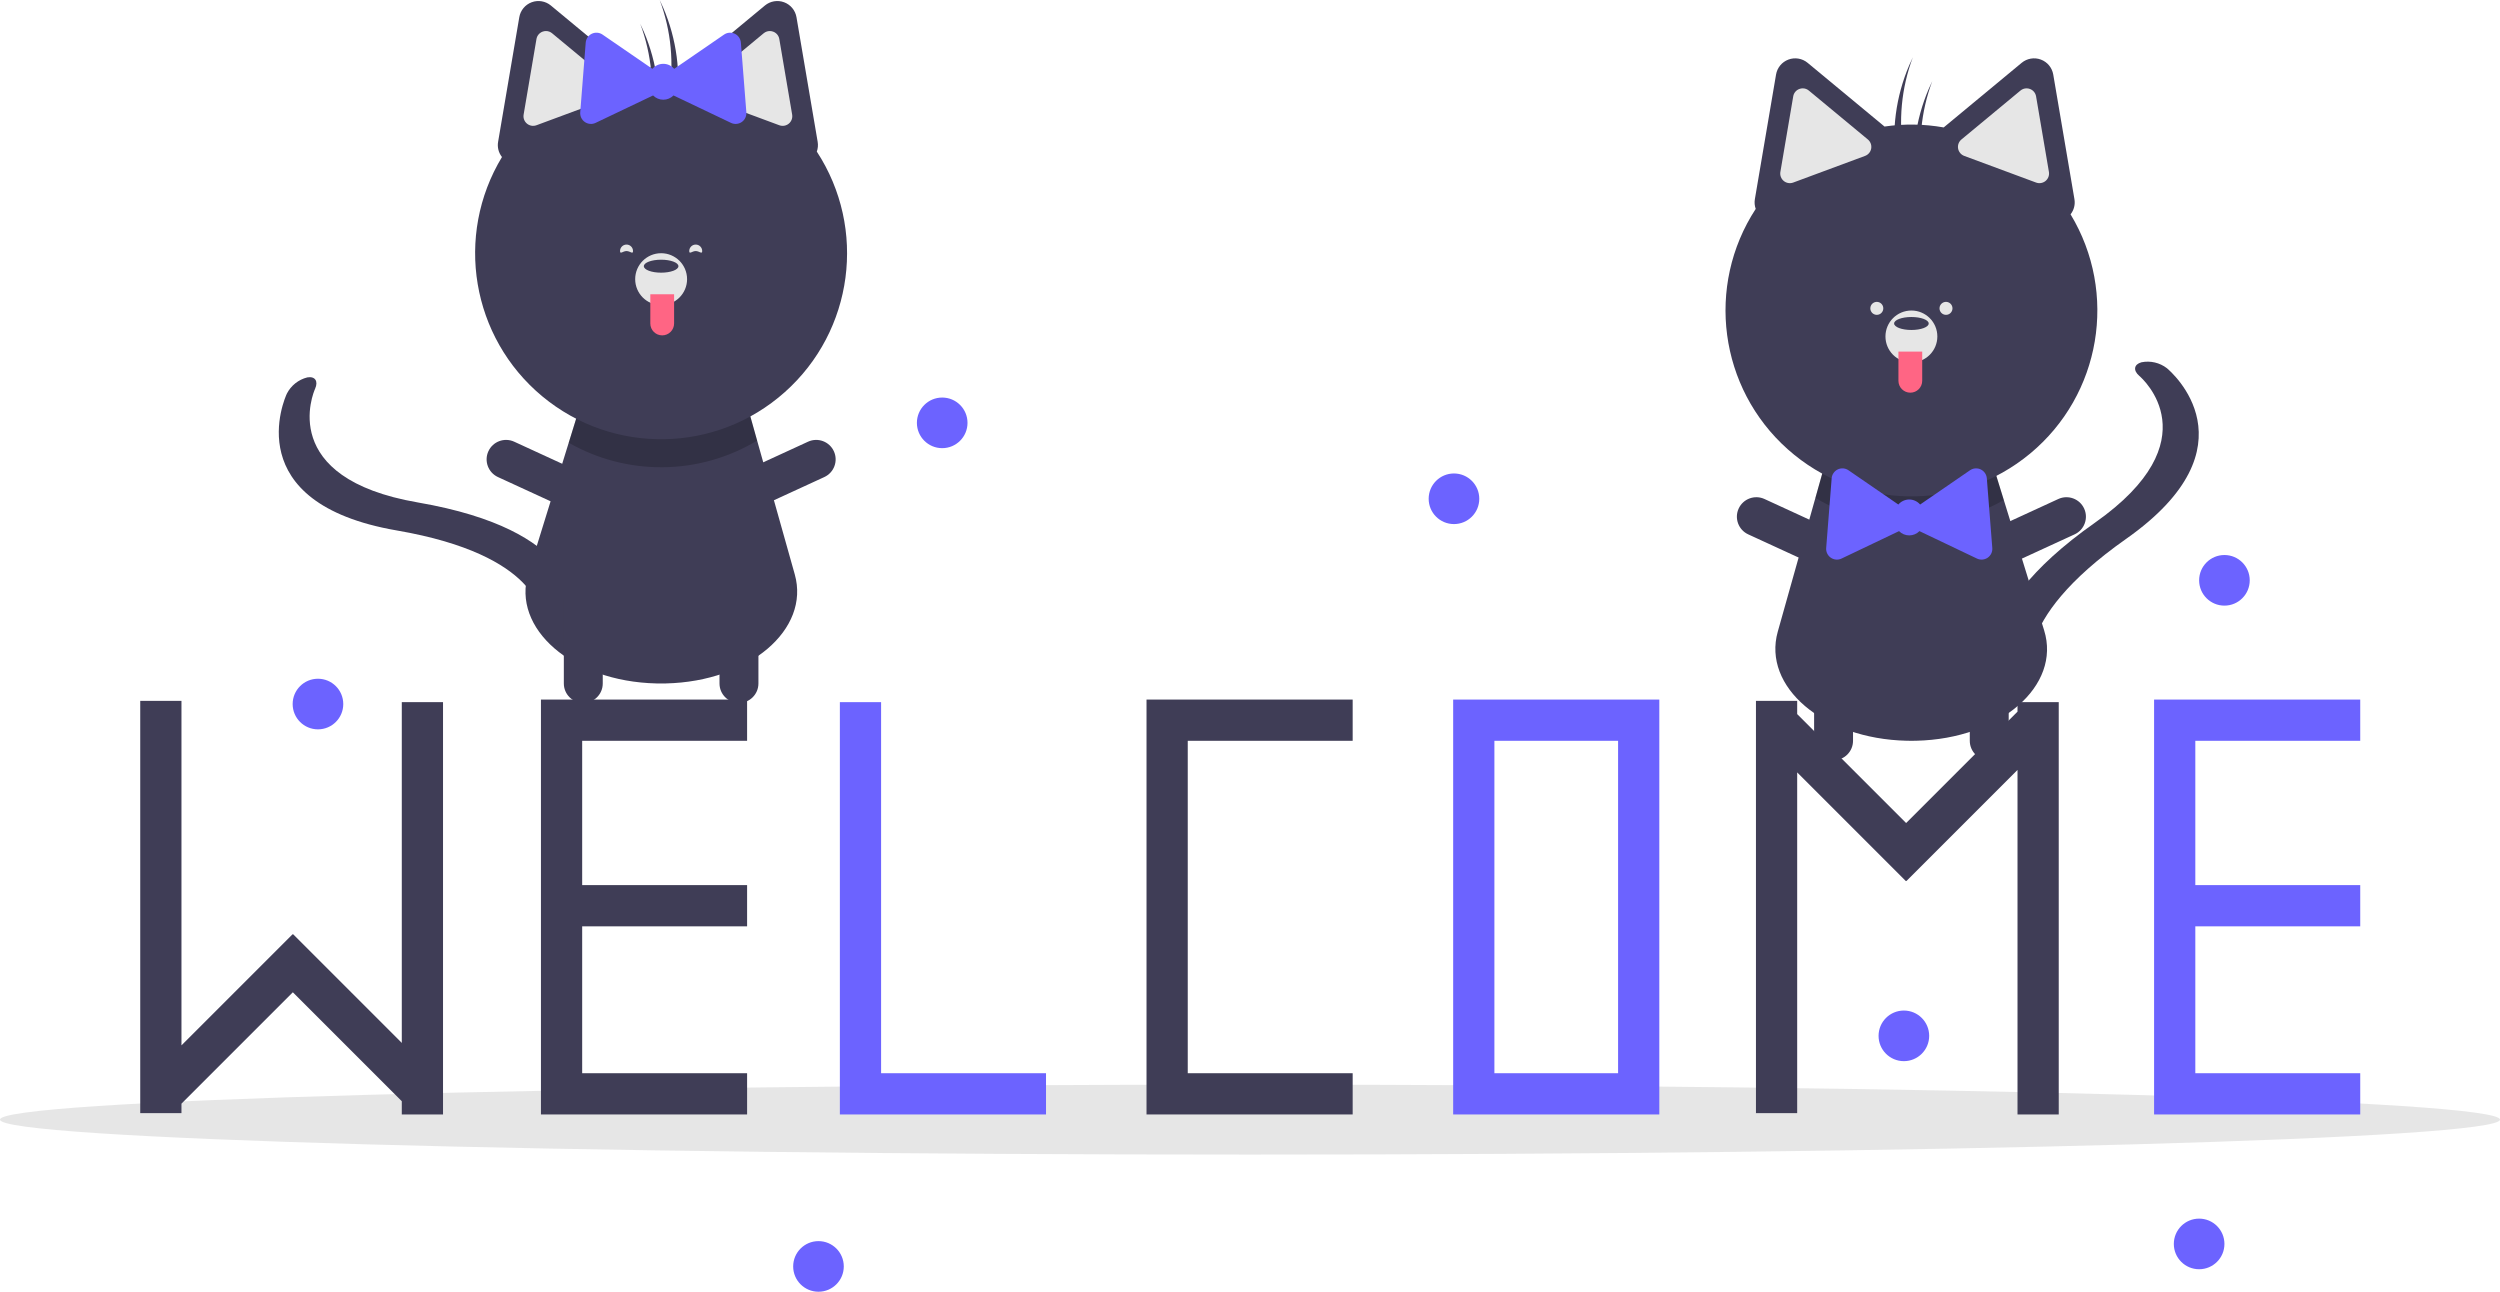
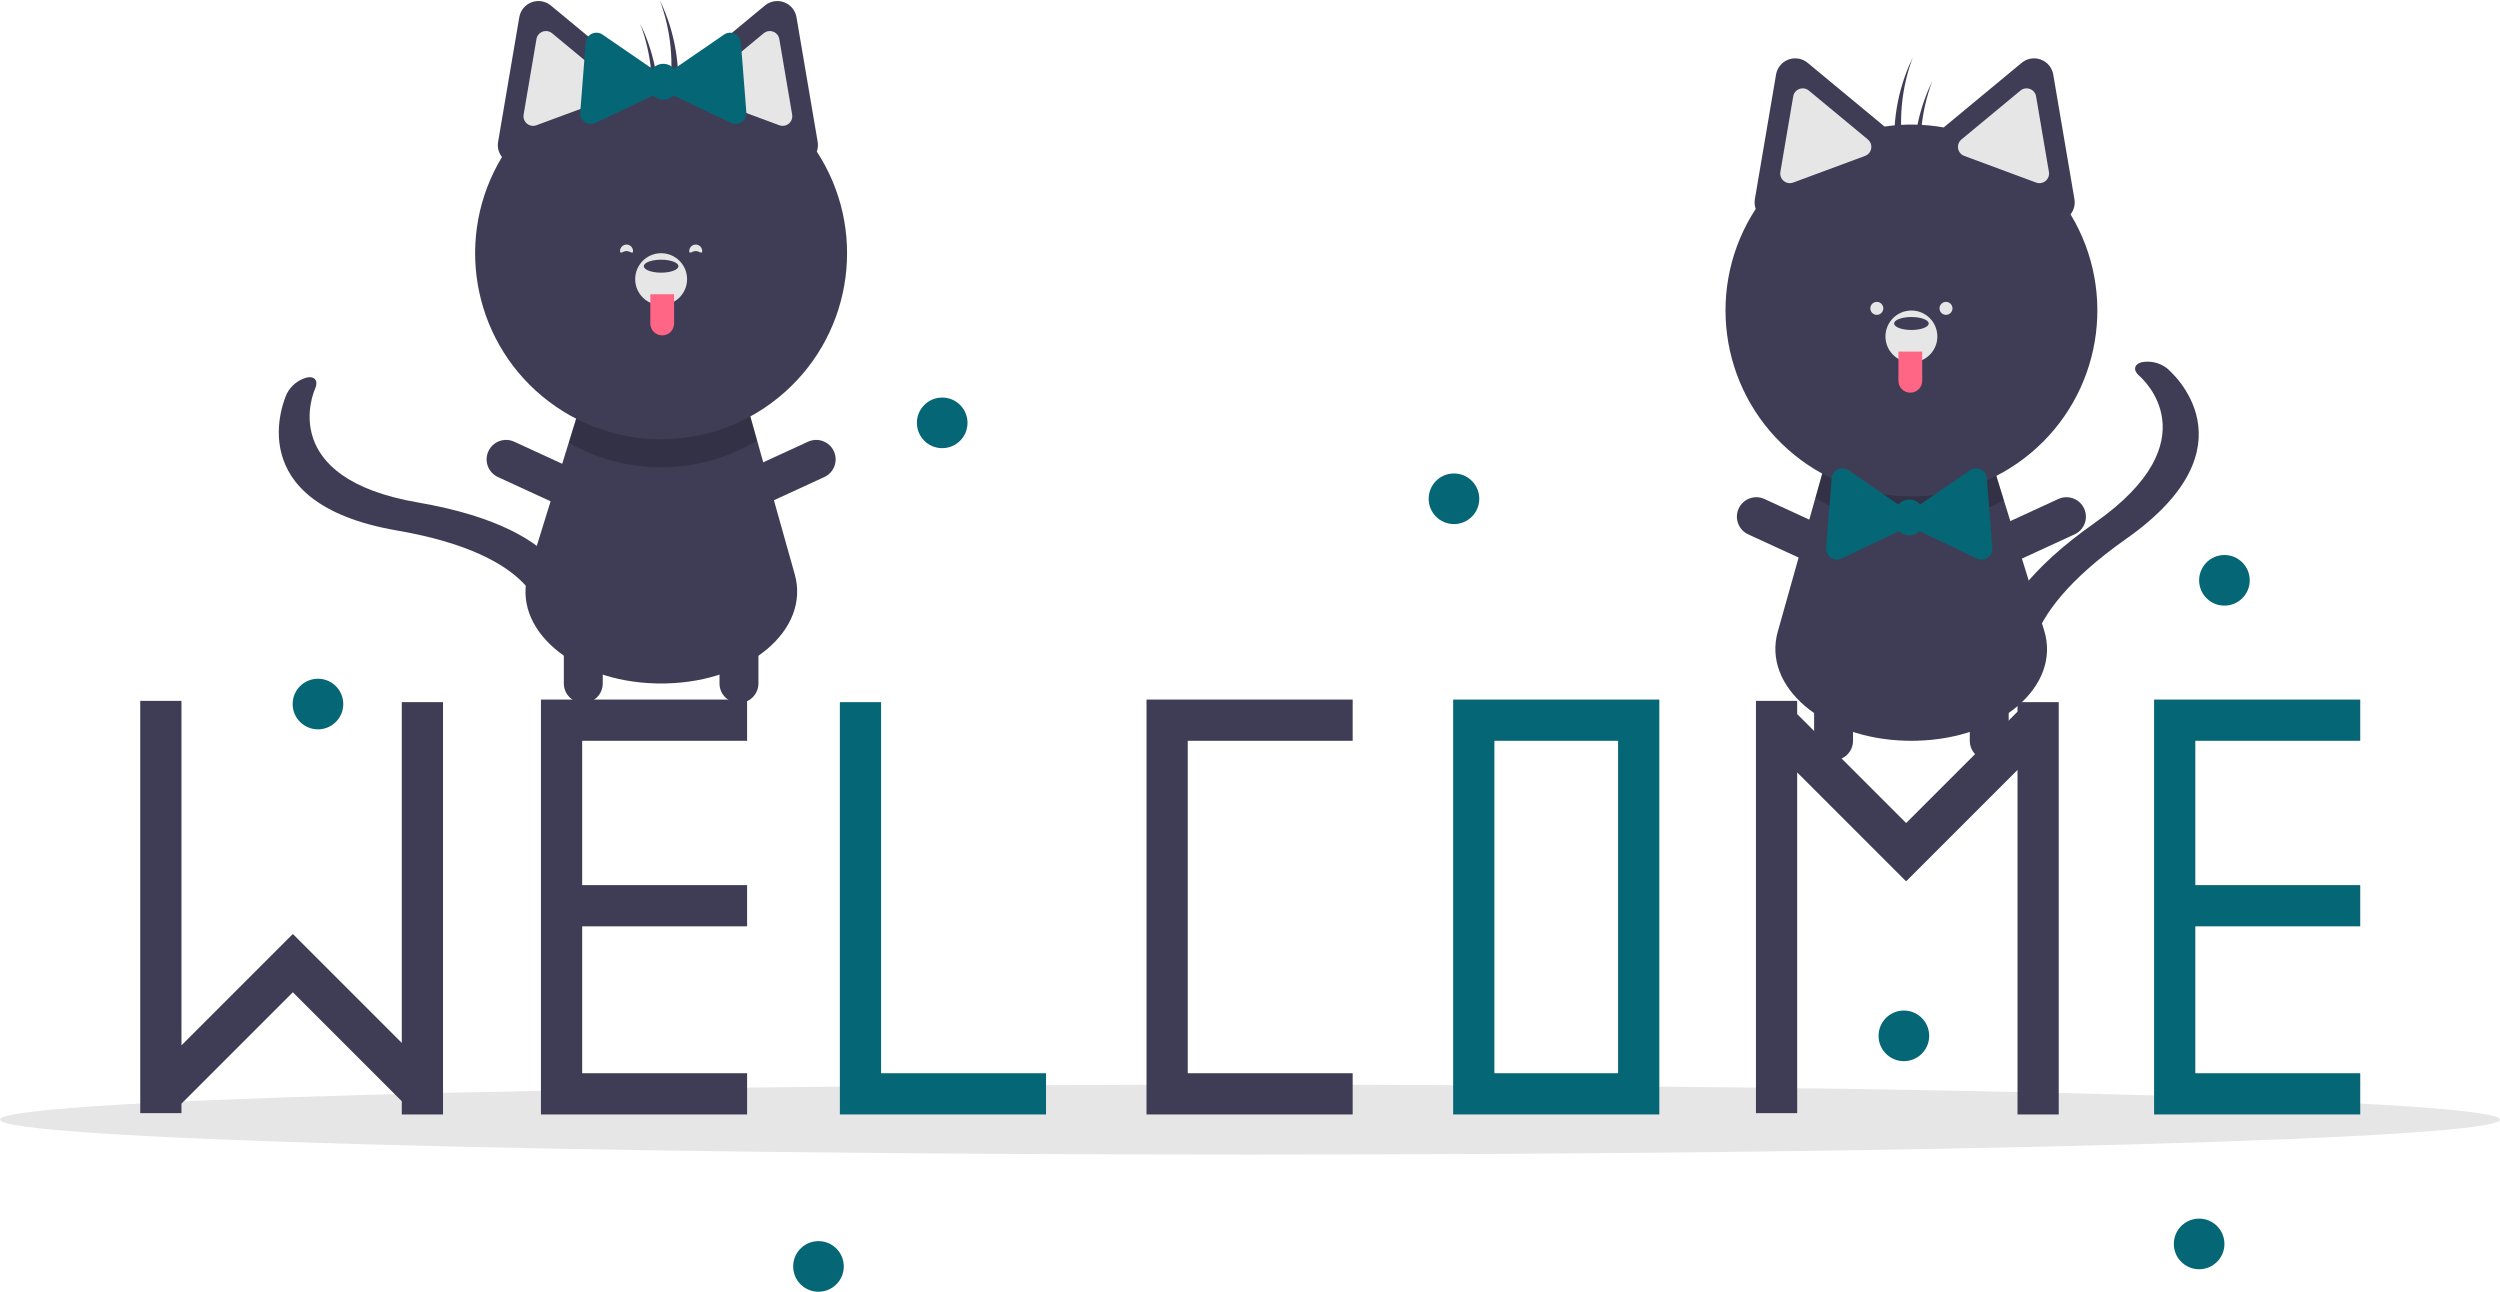
<svg xmlns="http://www.w3.org/2000/svg" id="a767eac7-073f-42f5-be07-7b01228cc98c" data-name="Layer 1" width="889.076" height="459.38" viewBox="0 0 889.076 459.38">
  <ellipse cx="444.538" cy="398.169" rx="444.538" ry="12.435" fill="#e6e6e6" />
  <path d="M836.907,483.742c-.561.008-1.123.015-1.692.015s-1.13-.008-1.692-.015c-29.757-.677-51.326-19.269-45.836-38.777l13.387-47.589,3.383-12.041,59.976,1.023,3.645,11.78,14.348,46.366C888.502,464.119,866.934,483.065,836.907,483.742Z" transform="translate(-155.4622 -220.3102)" fill="#3f3d56" />
  <path d="M868.079,398.137a66.201,66.201,0,0,1-67.004-.761l3.383-12.041,59.976,1.023Z" transform="translate(-155.4622 -220.3102)" opacity="0.2" />
  <path d="M865.548,446.544c2.591-9.656,11.106-23.585,34.987-40.38,41.648-29.294,16.803-51.259,15.727-52.18-2.258-1.93-1.925-4.098.775-4.839a11.224,11.224,0,0,1,9.034,2.103c1.348,1.115,32.459,27.683-14.537,60.734-42.295,29.75-33.302,49.169-33.199,49.355,1.133,2.077-.684,3.739-4.063,3.716s-7.039-1.723-8.176-3.797C865.856,460.818,863.135,455.533,865.548,446.544Z" transform="translate(-155.4622 -220.3102)" fill="#3f3d56" />
  <path d="M807.534,490.677a6.92,6.92,0,0,1-6.92-6.92V453.769a6.92,6.92,0,0,1,13.841,0v29.988A6.92,6.92,0,0,1,807.534,490.677Z" transform="translate(-155.4622 -220.3102)" fill="#3f3d56" />
  <path d="M813.602,419.484a6.92,6.92,0,0,1-9.179,3.394l-27.243-12.534a6.92,6.92,0,0,1,5.785-12.574l27.243,12.534A6.92,6.92,0,0,1,813.602,419.484Z" transform="translate(-155.4622 -220.3102)" fill="#3f3d56" />
  <path d="M856.829,419.484a6.92,6.92,0,0,0,9.179,3.394l27.243-12.534a6.92,6.92,0,0,0-5.785-12.574l-27.243,12.534A6.92,6.92,0,0,0,856.829,419.484Z" transform="translate(-155.4622 -220.3102)" fill="#3f3d56" />
  <path d="M862.897,490.677a6.92,6.92,0,0,0,6.92-6.92V453.769a6.92,6.92,0,1,0-13.841,0v29.988A6.92,6.92,0,0,0,862.897,490.677Z" transform="translate(-155.4622 -220.3102)" fill="#3f3d56" />
  <path d="M891.818,296.535a6.806,6.806,0,0,0,1.373-5.408l-3.766-22.157-3.766-22.157a6.913,6.913,0,0,0-11.226-4.164L857.127,256.988l-10.426,8.64a65.694,65.694,0,0,0-21.047-.317l-10.043-8.322-17.305-14.34a6.913,6.913,0,0,0-11.226,4.164l-3.766,22.157-3.766,22.157a6.844,6.844,0,0,0,.301,3.474,66.118,66.118,0,1,0,111.969,1.935Z" transform="translate(-155.4622 -220.3102)" fill="#3f3d56" />
  <path d="M796.572,251.728a3.447,3.447,0,0,0-1.202.218,3.388,3.388,0,0,0-2.184,2.635L788.618,281.451a3.423,3.423,0,0,0,4.565,3.782l25.553-9.479a3.422,3.422,0,0,0,.993-5.844l-0-.001-20.985-17.39A3.392,3.392,0,0,0,796.572,251.728Z" transform="translate(-155.4622 -220.3102)" fill="#e6e6e6" />
  <path d="M876.167,251.728a3.392,3.392,0,0,0-2.172.792l-20.986,17.391a3.422,3.422,0,0,0,.993,5.844l25.553,9.479a3.423,3.423,0,0,0,4.565-3.782l-4.567-26.87a3.388,3.388,0,0,0-2.184-2.635A3.447,3.447,0,0,0,876.167,251.728Z" transform="translate(-155.4622 -220.3102)" fill="#e6e6e6" />
  <circle cx="679.753" cy="119.658" r="9.227" fill="#e6e6e6" />
  <ellipse cx="679.753" cy="115.044" rx="6.151" ry="2.307" fill="#3f3d56" />
  <path d="M675.14,125.04H683.598a0,0,0,0,1,0,0v10.38a4.229,4.229,0,0,1-4.229,4.229h0a4.229,4.229,0,0,1-4.229-4.229V125.04a0,0,0,0,1,0,0Z" fill="#ff6584" />
  <path d="M835.729,240.69c-.444.92-.874,1.849-1.279,2.798a65.818,65.818,0,0,0-4.651,35.344c.866-1.256,1.776-2.565,2.701-3.888A65.775,65.775,0,0,1,835.729,240.69Z" transform="translate(-155.4622 -220.3102)" fill="#3f3d56" />
  <path d="M842.649,249.148c-.444.92-.874,1.849-1.279,2.798A65.818,65.818,0,0,0,836.719,287.29c.866-1.256,1.776-2.565,2.701-3.888A65.775,65.775,0,0,1,842.649,249.148Z" transform="translate(-155.4622 -220.3102)" fill="#3f3d56" />
-   <path d="M863.985,415.199l-.975-12.398-.975-12.398a3.825,3.825,0,0,0-5.98-2.853l-10.25,7.043-7.485,5.143a5.095,5.095,0,0,0-7.749,0l-7.485-5.143L812.838,387.55a3.825,3.825,0,0,0-5.98,2.853l-.975,12.398-.975,12.398a3.825,3.825,0,0,0,5.461,3.752l11.224-5.355,9.223-4.4a5.101,5.101,0,0,0,7.262,0l9.223,4.4,11.224,5.355A3.825,3.825,0,0,0,863.985,415.199Z" transform="translate(-155.4622 -220.3102)" fill="#6c63ff" />
+   <path d="M863.985,415.199l-.975-12.398-.975-12.398a3.825,3.825,0,0,0-5.98-2.853l-10.25,7.043-7.485,5.143a5.095,5.095,0,0,0-7.749,0l-7.485-5.143L812.838,387.55a3.825,3.825,0,0,0-5.98,2.853l-.975,12.398-.975,12.398a3.825,3.825,0,0,0,5.461,3.752l11.224-5.355,9.223-4.4a5.101,5.101,0,0,0,7.262,0l9.223,4.4,11.224,5.355A3.825,3.825,0,0,0,863.985,415.199Z" transform="translate(-155.4622 -220.3102)" fill="#056676" />
  <circle cx="667.451" cy="109.662" r="2.307" fill="#e6e6e6" />
  <circle cx="692.056" cy="109.662" r="2.307" fill="#e6e6e6" />
  <path d="M388.888,463.362c.561.008,1.123.015,1.692.015s1.13-.008,1.692-.015c29.757-.677,51.326-19.269,45.836-38.777l-13.387-47.589L421.336,364.955l-59.976,1.023-3.645,11.78-14.348,46.366C337.293,443.739,358.861,462.685,388.888,463.362Z" transform="translate(-155.4622 -220.3102)" fill="#3f3d56" />
  <path d="M357.715,377.758a66.201,66.201,0,0,0,67.004-.761L421.336,364.955l-59.976,1.023Z" transform="translate(-155.4622 -220.3102)" opacity="0.2" />
  <path d="M352.962,420.524c-6.473-7.619-20.13-16.565-48.9-21.526-50.177-8.656-37.121-39.139-36.542-40.432,1.215-2.711-.014-4.527-2.771-4.041a11.224,11.224,0,0,0-7.266,5.766c-.741,1.585-17.492,38.91,39.127,48.673,50.957,8.79,51.139,30.19,51.125,30.403-.136,2.362,2.218,3.087,5.263,1.62s5.625-4.569,5.765-6.931C358.791,433.557,358.99,427.616,352.962,420.524Z" transform="translate(-155.4622 -220.3102)" fill="#3f3d56" />
  <path d="M418.261,470.298a6.92,6.92,0,0,0,6.92-6.92V433.389a6.92,6.92,0,0,0-13.841,0v29.988A6.92,6.92,0,0,0,418.261,470.298Z" transform="translate(-155.4622 -220.3102)" fill="#3f3d56" />
  <path d="M412.193,399.105a6.92,6.92,0,0,0,9.179,3.394l27.243-12.534a6.92,6.92,0,1,0-5.785-12.574l-27.243,12.534A6.92,6.92,0,0,0,412.193,399.105Z" transform="translate(-155.4622 -220.3102)" fill="#3f3d56" />
  <path d="M368.966,399.105a6.92,6.92,0,0,1-9.179,3.394l-27.243-12.534a6.92,6.92,0,1,1,5.785-12.574l27.243,12.534A6.92,6.92,0,0,1,368.966,399.105Z" transform="translate(-155.4622 -220.3102)" fill="#3f3d56" />
  <path d="M362.898,470.298a6.92,6.92,0,0,1-6.92-6.92V433.389a6.92,6.92,0,0,1,13.841,0v29.988A6.92,6.92,0,0,1,362.898,470.298Z" transform="translate(-155.4622 -220.3102)" fill="#3f3d56" />
  <path d="M445.947,274.221a6.844,6.844,0,0,0,.301-3.474l-3.766-22.157-3.766-22.157a6.913,6.913,0,0,0-11.226-4.164l-17.305,14.34L400.141,244.931a65.694,65.694,0,0,0-21.047.317l-10.426-8.64-17.305-14.34a6.913,6.913,0,0,0-11.226,4.164L336.37,248.59l-3.766,22.157a6.806,6.806,0,0,0,1.373,5.408,66.137,66.137,0,1,0,111.969-1.935Z" transform="translate(-155.4622 -220.3102)" fill="#3f3d56" />
  <path d="M427.051,232.14,406.066,249.53l-0.0.001a3.422,3.422,0,0,0,.993,5.844l25.553,9.479a3.423,3.423,0,0,0,4.565-3.782l-4.567-26.87a3.388,3.388,0,0,0-2.184-2.635,3.447,3.447,0,0,0-1.202-.218A3.392,3.392,0,0,0,427.051,232.14Z" transform="translate(-155.4622 -220.3102)" fill="#e6e6e6" />
  <path d="M348.427,231.566a3.388,3.388,0,0,0-2.184,2.635l-4.567,26.87a3.423,3.423,0,0,0,4.565,3.782l25.553-9.479a3.422,3.422,0,0,0,.993-5.844l-20.986-17.391a3.392,3.392,0,0,0-2.172-.792A3.447,3.447,0,0,0,348.427,231.566Z" transform="translate(-155.4622 -220.3102)" fill="#e6e6e6" />
  <circle cx="235.117" cy="99.278" r="9.227" fill="#e6e6e6" />
  <ellipse cx="235.117" cy="94.665" rx="6.151" ry="2.307" fill="#3f3d56" />
  <path d="M390.964,324.971h0A4.229,4.229,0,0,1,395.193,329.2v10.38a0,0,0,0,1,0,0h-8.458a0,0,0,0,1,0,0V329.2A4.229,4.229,0,0,1,390.964,324.971Z" transform="translate(626.4652 444.2411) rotate(-180)" fill="#ff6584" />
  <path d="M390.066,220.31c.444.92.874,1.849,1.279,2.798a65.818,65.818,0,0,1,4.651,35.344c-.866-1.256-1.776-2.565-2.701-3.888A65.775,65.775,0,0,0,390.066,220.31Z" transform="translate(-155.4622 -220.3102)" fill="#3f3d56" />
  <path d="M383.146,228.768c.444.92.874,1.849,1.279,2.798a65.818,65.818,0,0,1,4.651,35.344c-.866-1.256-1.776-2.565-2.701-3.888A65.775,65.775,0,0,0,383.146,228.768Z" transform="translate(-155.4622 -220.3102)" fill="#3f3d56" />
-   <path d="M361.81,260.258l.975-12.398.975-12.398a3.825,3.825,0,0,1,5.98-2.853l10.25,7.043,7.485,5.143a5.095,5.095,0,0,1,7.749,0l7.485-5.143,10.25-7.043a3.825,3.825,0,0,1,5.98,2.853l.975,12.398.975,12.398a3.825,3.825,0,0,1-5.461,3.752L404.202,258.655l-9.223-4.4a5.101,5.101,0,0,1-7.262,0l-9.223,4.4L367.27,264.01A3.825,3.825,0,0,1,361.81,260.258Z" transform="translate(-155.4622 -220.3102)" fill="#6c63ff" />
+   <path d="M361.81,260.258l.975-12.398.975-12.398a3.825,3.825,0,0,1,5.98-2.853l10.25,7.043,7.485,5.143a5.095,5.095,0,0,1,7.749,0l7.485-5.143,10.25-7.043a3.825,3.825,0,0,1,5.98,2.853l.975,12.398.975,12.398a3.825,3.825,0,0,1-5.461,3.752L404.202,258.655l-9.223-4.4a5.101,5.101,0,0,1-7.262,0l-9.223,4.4L367.27,264.01A3.825,3.825,0,0,1,361.81,260.258Z" transform="translate(-155.4622 -220.3102)" fill="#056676" />
  <path d="M400.575,309.592c0,1.274,1.033,0,2.307,0s2.307,1.274,2.307,0a2.307,2.307,0,0,0-4.614,0Z" transform="translate(-155.4622 -220.3102)" fill="#e6e6e6" />
  <path d="M380.583,309.592c0,1.274-1.033,0-2.307,0s-2.307,1.274-2.307,0a2.307,2.307,0,0,1,4.614,0Z" transform="translate(-155.4622 -220.3102)" fill="#e6e6e6" />
  <polygon points="481.05 263.451 481.05 248.788 407.736 248.788 407.736 249.705 407.736 263.451 407.736 381.67 407.736 396.333 422.399 396.333 481.05 396.333 481.05 381.67 422.399 381.67 422.399 263.451 481.05 263.451" fill="#3f3d56" />
-   <path d="M672.253,469.099V616.643h73.314V469.099Zm58.651,132.882h-43.988V483.761h43.988Z" transform="translate(-155.4622 -220.3102)" fill="#6c63ff" />
-   <polygon points="313.344 381.67 313.344 249.705 298.681 249.705 298.681 381.67 298.681 396.333 313.344 396.333 371.995 396.333 371.995 381.67 313.344 381.67" fill="#6c63ff" />
+   <path d="M672.253,469.099V616.643h73.314V469.099Zm58.651,132.882h-43.988V483.761h43.988Z" transform="translate(-155.4622 -220.3102)" fill="#056676" />
+   <polygon points="313.344 381.67 313.344 249.705 298.681 249.705 298.681 381.67 298.681 396.333 313.344 396.333 371.995 396.333 371.995 381.67 313.344 381.67" fill="#056676" />
  <polygon points="265.69 263.451 265.69 248.788 192.376 248.788 192.376 249.705 192.376 263.451 192.376 314.771 192.376 329.434 192.376 381.67 192.376 396.333 207.039 396.333 265.69 396.333 265.69 381.67 207.039 381.67 207.039 329.434 265.69 329.434 265.69 314.771 207.039 314.771 207.039 263.451 265.69 263.451" fill="#3f3d56" />
-   <polygon points="839.372 263.451 839.372 248.788 766.058 248.788 766.058 249.705 766.058 263.451 766.058 314.771 766.058 329.434 766.058 381.67 766.058 396.333 780.721 396.333 839.372 396.333 839.372 381.67 780.721 381.67 780.721 329.434 839.372 329.434 839.372 314.771 780.721 314.771 780.721 263.451 839.372 263.451" fill="#6c63ff" />
+   <polygon points="839.372 263.451 839.372 248.788 766.058 248.788 766.058 249.705 766.058 263.451 766.058 314.771 766.058 329.434 766.058 381.67 766.058 396.333 780.721 396.333 839.372 396.333 839.372 381.67 780.721 381.67 780.721 329.434 839.372 329.434 839.372 314.771 780.721 314.771 780.721 263.451 839.372 263.451" fill="#056676" />
  <polygon points="142.889 249.705 142.889 370.89 104.228 332.23 104.14 332.319 104.058 332.237 64.535 371.76 64.535 249.247 49.872 249.247 49.872 395.875 64.535 395.875 64.535 392.496 104.147 352.884 142.889 391.627 142.889 396.333 157.552 396.333 157.552 249.705 142.889 249.705" fill="#3f3d56" />
  <polygon points="717.488 249.705 717.488 253.083 677.876 292.695 639.133 253.953 639.133 249.247 624.47 249.247 624.47 395.875 639.133 395.875 639.133 274.689 677.794 313.35 677.883 313.261 677.964 313.342 717.488 273.819 717.488 396.333 732.15 396.333 732.15 249.705 717.488 249.705" fill="#3f3d56" />
-   <circle cx="335.076" cy="150.38" r="9" fill="#6c63ff" />
-   <circle cx="113.076" cy="250.38" r="9" fill="#6c63ff" />
-   <circle cx="291.076" cy="450.38" r="9" fill="#6c63ff" />
-   <circle cx="517.076" cy="177.38" r="9" fill="#6c63ff" />
-   <circle cx="782.076" cy="442.38" r="9" fill="#6c63ff" />
-   <circle cx="791.076" cy="206.38" r="9" fill="#6c63ff" />
-   <circle cx="677.076" cy="368.38" r="9" fill="#6c63ff" />
+   <circle cx="335.076" cy="150.38" r="9" fill="#056676" />
+   <circle cx="113.076" cy="250.38" r="9" fill="#056676" />
+   <circle cx="291.076" cy="450.38" r="9" fill="#056676" />
+   <circle cx="517.076" cy="177.38" r="9" fill="#056676" />
+   <circle cx="782.076" cy="442.38" r="9" fill="#056676" />
+   <circle cx="791.076" cy="206.38" r="9" fill="#056676" />
+   <circle cx="677.076" cy="368.38" r="9" fill="#056676" />
</svg>
